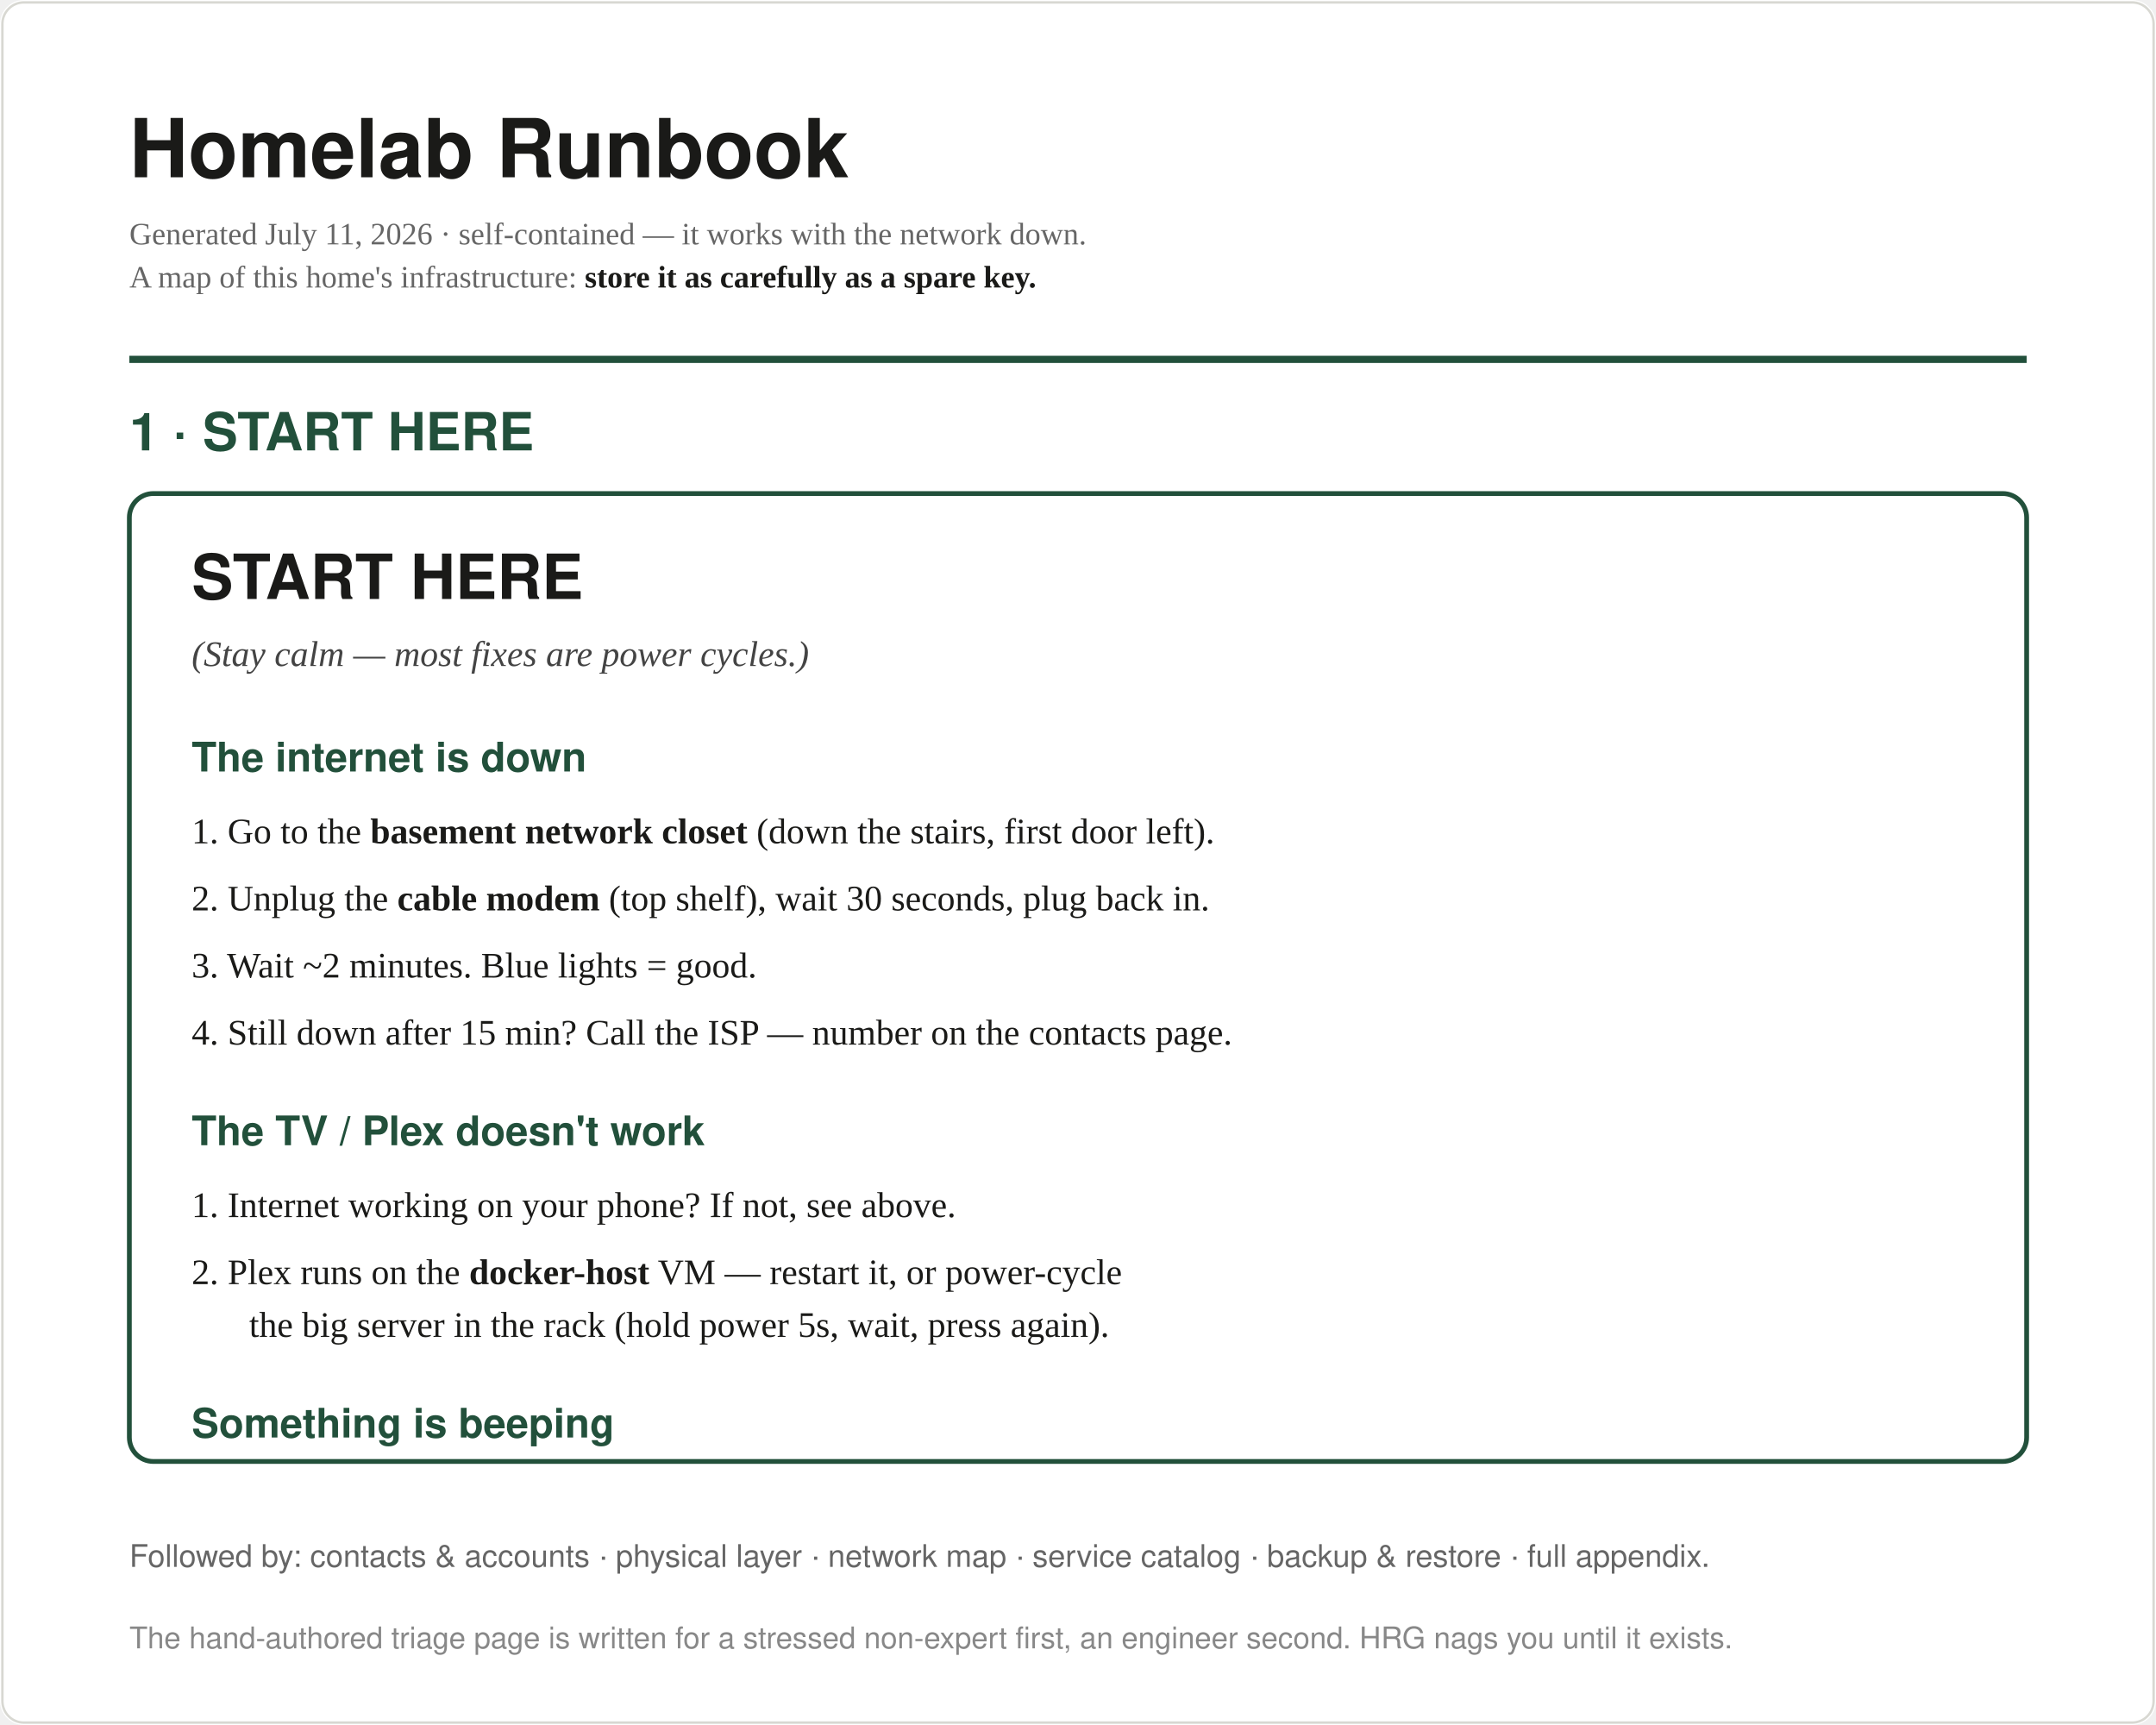
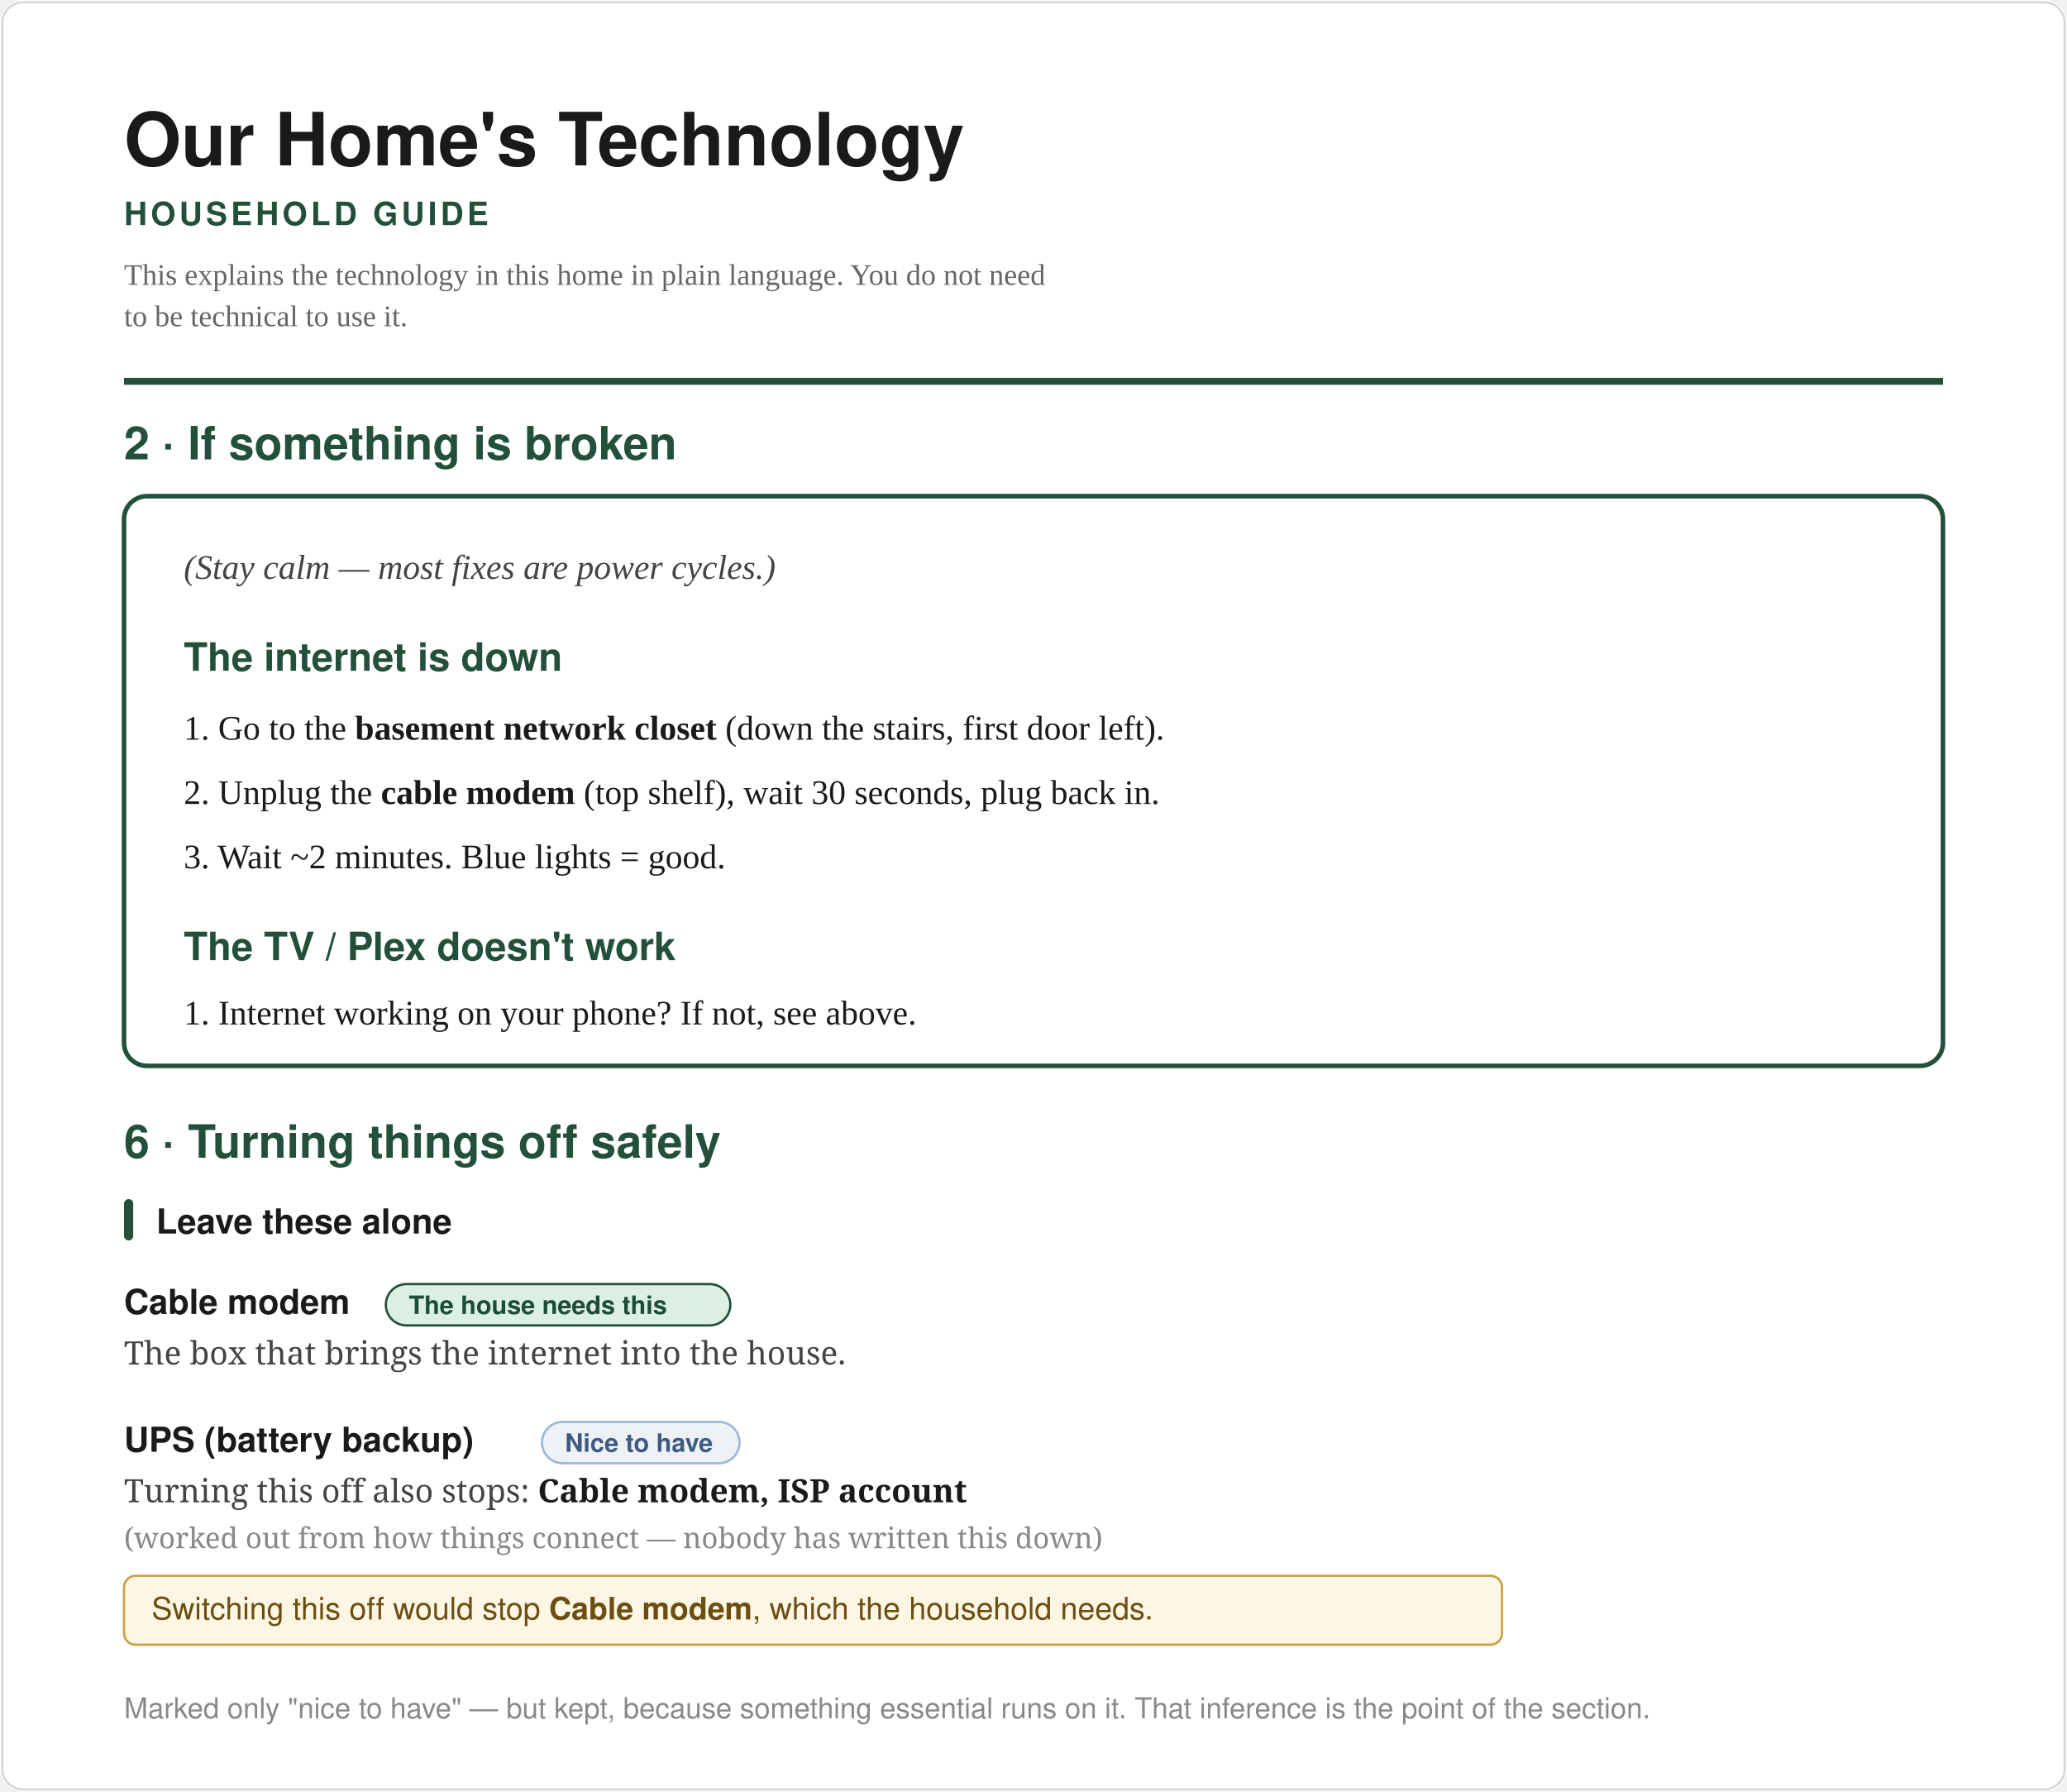
- <svg xmlns="http://www.w3.org/2000/svg" viewBox="0 0 900 720" width="900" height="720" font-family="Georgia, 'Times New Roman', serif">
-   <rect width="900" height="720" rx="10" fill="#ffffff" />
-   <rect x="1" y="1" width="898" height="718" rx="9" fill="none" stroke="#d8d8d2" />
-   <text x="54" y="74" font-size="34" font-weight="800" fill="#1a1a18" font-family="-apple-system, 'Segoe UI', Helvetica, Arial, sans-serif">Homelab Runbook</text>
-   <text x="54" y="102" font-size="13" fill="#666">Generated July 11, 2026 · self-contained — it works with the network down.</text>
-   <text x="54" y="120" font-size="13" fill="#666">A map of this home's infrastructure: <tspan font-weight="700" fill="#1a1a18">store it as carefully as a spare key.</tspan>
-   </text>
-   <line x1="54" y1="150" x2="846" y2="150" stroke="#22503b" stroke-width="3" />
-   <text x="54" y="188" font-size="22" font-weight="700" fill="#22503b" font-family="-apple-system, 'Segoe UI', Helvetica, Arial, sans-serif">1 · START HERE</text>
-   <rect x="54" y="206" width="792" height="404" rx="10" fill="#ffffff" stroke="#22503b" stroke-width="2" />
-   <text x="80" y="250" font-size="26" font-weight="800" fill="#1a1a18" font-family="-apple-system, 'Segoe UI', Helvetica, Arial, sans-serif">START HERE</text>
-   <text x="80" y="278" font-size="15" font-style="italic" fill="#444">(Stay calm — most fixes are power cycles.)</text>
-   <text x="80" y="322" font-size="17" font-weight="700" fill="#22503b" font-family="-apple-system, 'Segoe UI', Helvetica, Arial, sans-serif">The internet is down</text>
+ <svg xmlns="http://www.w3.org/2000/svg" viewBox="0 0 900 780" width="900" height="780" font-family="Georgia, 'Times New Roman', serif">
+   <rect width="900" height="780" rx="10" fill="#ffffff" />
+   <rect x="1" y="1" width="898" height="778" rx="9" fill="none" stroke="#d8d8d2" />
+   <text x="54" y="72" font-size="32" font-weight="800" fill="#1a1a18" font-family="-apple-system, 'Segoe UI', Helvetica, Arial, sans-serif">Our Home's Technology</text>
+   <text x="54" y="98" font-size="14" font-weight="700" fill="#22503b" font-family="-apple-system, 'Segoe UI', Helvetica, Arial, sans-serif" letter-spacing="1.5">HOUSEHOLD GUIDE</text>
+   <text x="54" y="124" font-size="13" fill="#666">This explains the technology in this home in plain language. You do not need</text>
+   <text x="54" y="142" font-size="13" fill="#666">to be technical to use it.</text>
+   <line x1="54" y1="166" x2="846" y2="166" stroke="#22503b" stroke-width="3" />
+   <text x="54" y="200" font-size="20" font-weight="700" fill="#22503b" font-family="-apple-system, 'Segoe UI', Helvetica, Arial, sans-serif">2 · If something is broken</text>
+   <rect x="54" y="216" width="792" height="248" rx="10" fill="#ffffff" stroke="#22503b" stroke-width="2" />
+   <text x="80" y="252" font-size="15" font-style="italic" fill="#444">(Stay calm — most fixes are power cycles.)</text>
+   <text x="80" y="292" font-size="17" font-weight="700" fill="#22503b" font-family="-apple-system, 'Segoe UI', Helvetica, Arial, sans-serif">The internet is down</text>
  <g font-size="15" fill="#1a1a18">
-     <text x="80" y="352">1.  Go to the <tspan font-weight="700">basement network closet</tspan> (down the stairs, first door left).</text>
-     <text x="80" y="380">2.  Unplug the <tspan font-weight="700">cable modem</tspan> (top shelf), wait 30 seconds, plug back in.</text>
-     <text x="80" y="408">3.  Wait ~2 minutes. Blue lights = good.</text>
-     <text x="80" y="436">4.  Still down after 15 min? Call the ISP — number on the contacts page.</text>
+     <text x="80" y="322">1.  Go to the <tspan font-weight="700">basement network closet</tspan> (down the stairs, first door left).</text>
+     <text x="80" y="350">2.  Unplug the <tspan font-weight="700">cable modem</tspan> (top shelf), wait 30 seconds, plug back in.</text>
+     <text x="80" y="378">3.  Wait ~2 minutes. Blue lights = good.</text>
  </g>
-   <text x="80" y="478" font-size="17" font-weight="700" fill="#22503b" font-family="-apple-system, 'Segoe UI', Helvetica, Arial, sans-serif">The TV / Plex doesn't work</text>
-   <g font-size="15" fill="#1a1a18">
-     <text x="80" y="508">1.  Internet working on your phone? If not, see above.</text>
-     <text x="80" y="536">2.  Plex runs on the <tspan font-weight="700">docker-host</tspan> VM — restart it, or power-cycle</text>
-     <text x="104" y="558">the big server in the rack (hold power 5s, wait, press again).</text>
+   <text x="80" y="418" font-size="17" font-weight="700" fill="#22503b" font-family="-apple-system, 'Segoe UI', Helvetica, Arial, sans-serif">The TV / Plex doesn't work</text>
+   <text x="80" y="446" font-size="15" fill="#1a1a18">1.  Internet working on your phone? If not, see above.</text>
+   <text x="54" y="504" font-size="20" font-weight="700" fill="#22503b" font-family="-apple-system, 'Segoe UI', Helvetica, Arial, sans-serif">6 · Turning things off safely</text>
+   <rect x="54" y="522" width="4" height="18" rx="2" fill="#22503b" />
+   <text x="68" y="537" font-size="15" font-weight="700" fill="#1a1a18" font-family="-apple-system, 'Segoe UI', Helvetica, Arial, sans-serif">Leave these alone</text>
+   <g font-family="-apple-system, 'Segoe UI', Helvetica, Arial, sans-serif">
+     <text x="54" y="572" font-size="15" font-weight="700" fill="#1a1a18">Cable modem</text>
+     <rect x="168" y="559" width="150" height="18" rx="9" fill="#dcefe3" stroke="#22503b" />
+     <text x="178" y="572" font-size="11" font-weight="700" fill="#1c4d38">The house needs this</text>
+     <text x="54" y="594" font-size="14" fill="#444" font-family="Georgia, serif">The box that brings the internet into the house.</text>
+     <text x="54" y="632" font-size="15" font-weight="700" fill="#1a1a18">UPS (battery backup)</text>
+     <rect x="236" y="619" width="86" height="18" rx="9" fill="#eef1f6" stroke="#9db8dc" />
+     <text x="246" y="632" font-size="11" font-weight="700" fill="#3d5a80">Nice to have</text>
+     <text x="54" y="654" font-size="14" fill="#444" font-family="Georgia, serif">Turning this off also stops: <tspan font-weight="700" fill="#1a1a18">Cable modem, ISP account</tspan>
+     </text>
+     <text x="54" y="674" font-size="12.5" fill="#888" font-family="Georgia, serif">(worked out from how things connect — nobody has written this down)</text>
+     <rect x="54" y="686" width="600" height="30" rx="5" fill="#fdf6e3" stroke="#c8a24a" />
+     <text x="66" y="705" font-size="13.5" fill="#6b4e12">Switching this off would stop <tspan font-weight="700">Cable modem</tspan>, which the household needs.</text>
  </g>
-   <text x="80" y="600" font-size="17" font-weight="700" fill="#22503b" font-family="-apple-system, 'Segoe UI', Helvetica, Arial, sans-serif">Something is beeping</text>
-   <text x="54" y="654" font-size="13" fill="#666" font-family="-apple-system, 'Segoe UI', Helvetica, Arial, sans-serif">Followed by: contacts &amp; accounts · physical layer · network map · service catalog · backup &amp; restore · full appendix.</text>
-   <text x="54" y="688" font-size="12.5" fill="#888" font-family="-apple-system, 'Segoe UI', Helvetica, Arial, sans-serif">The hand-authored triage page is written for a stressed non-expert first, an engineer second. HRG nags you until it exists.</text>
+   <text x="54" y="748" font-size="12.5" fill="#888" font-family="-apple-system, 'Segoe UI', Helvetica, Arial, sans-serif">Marked only "nice to have" — but kept, because something essential runs on it. That inference is the point of the section.</text>
</svg>
